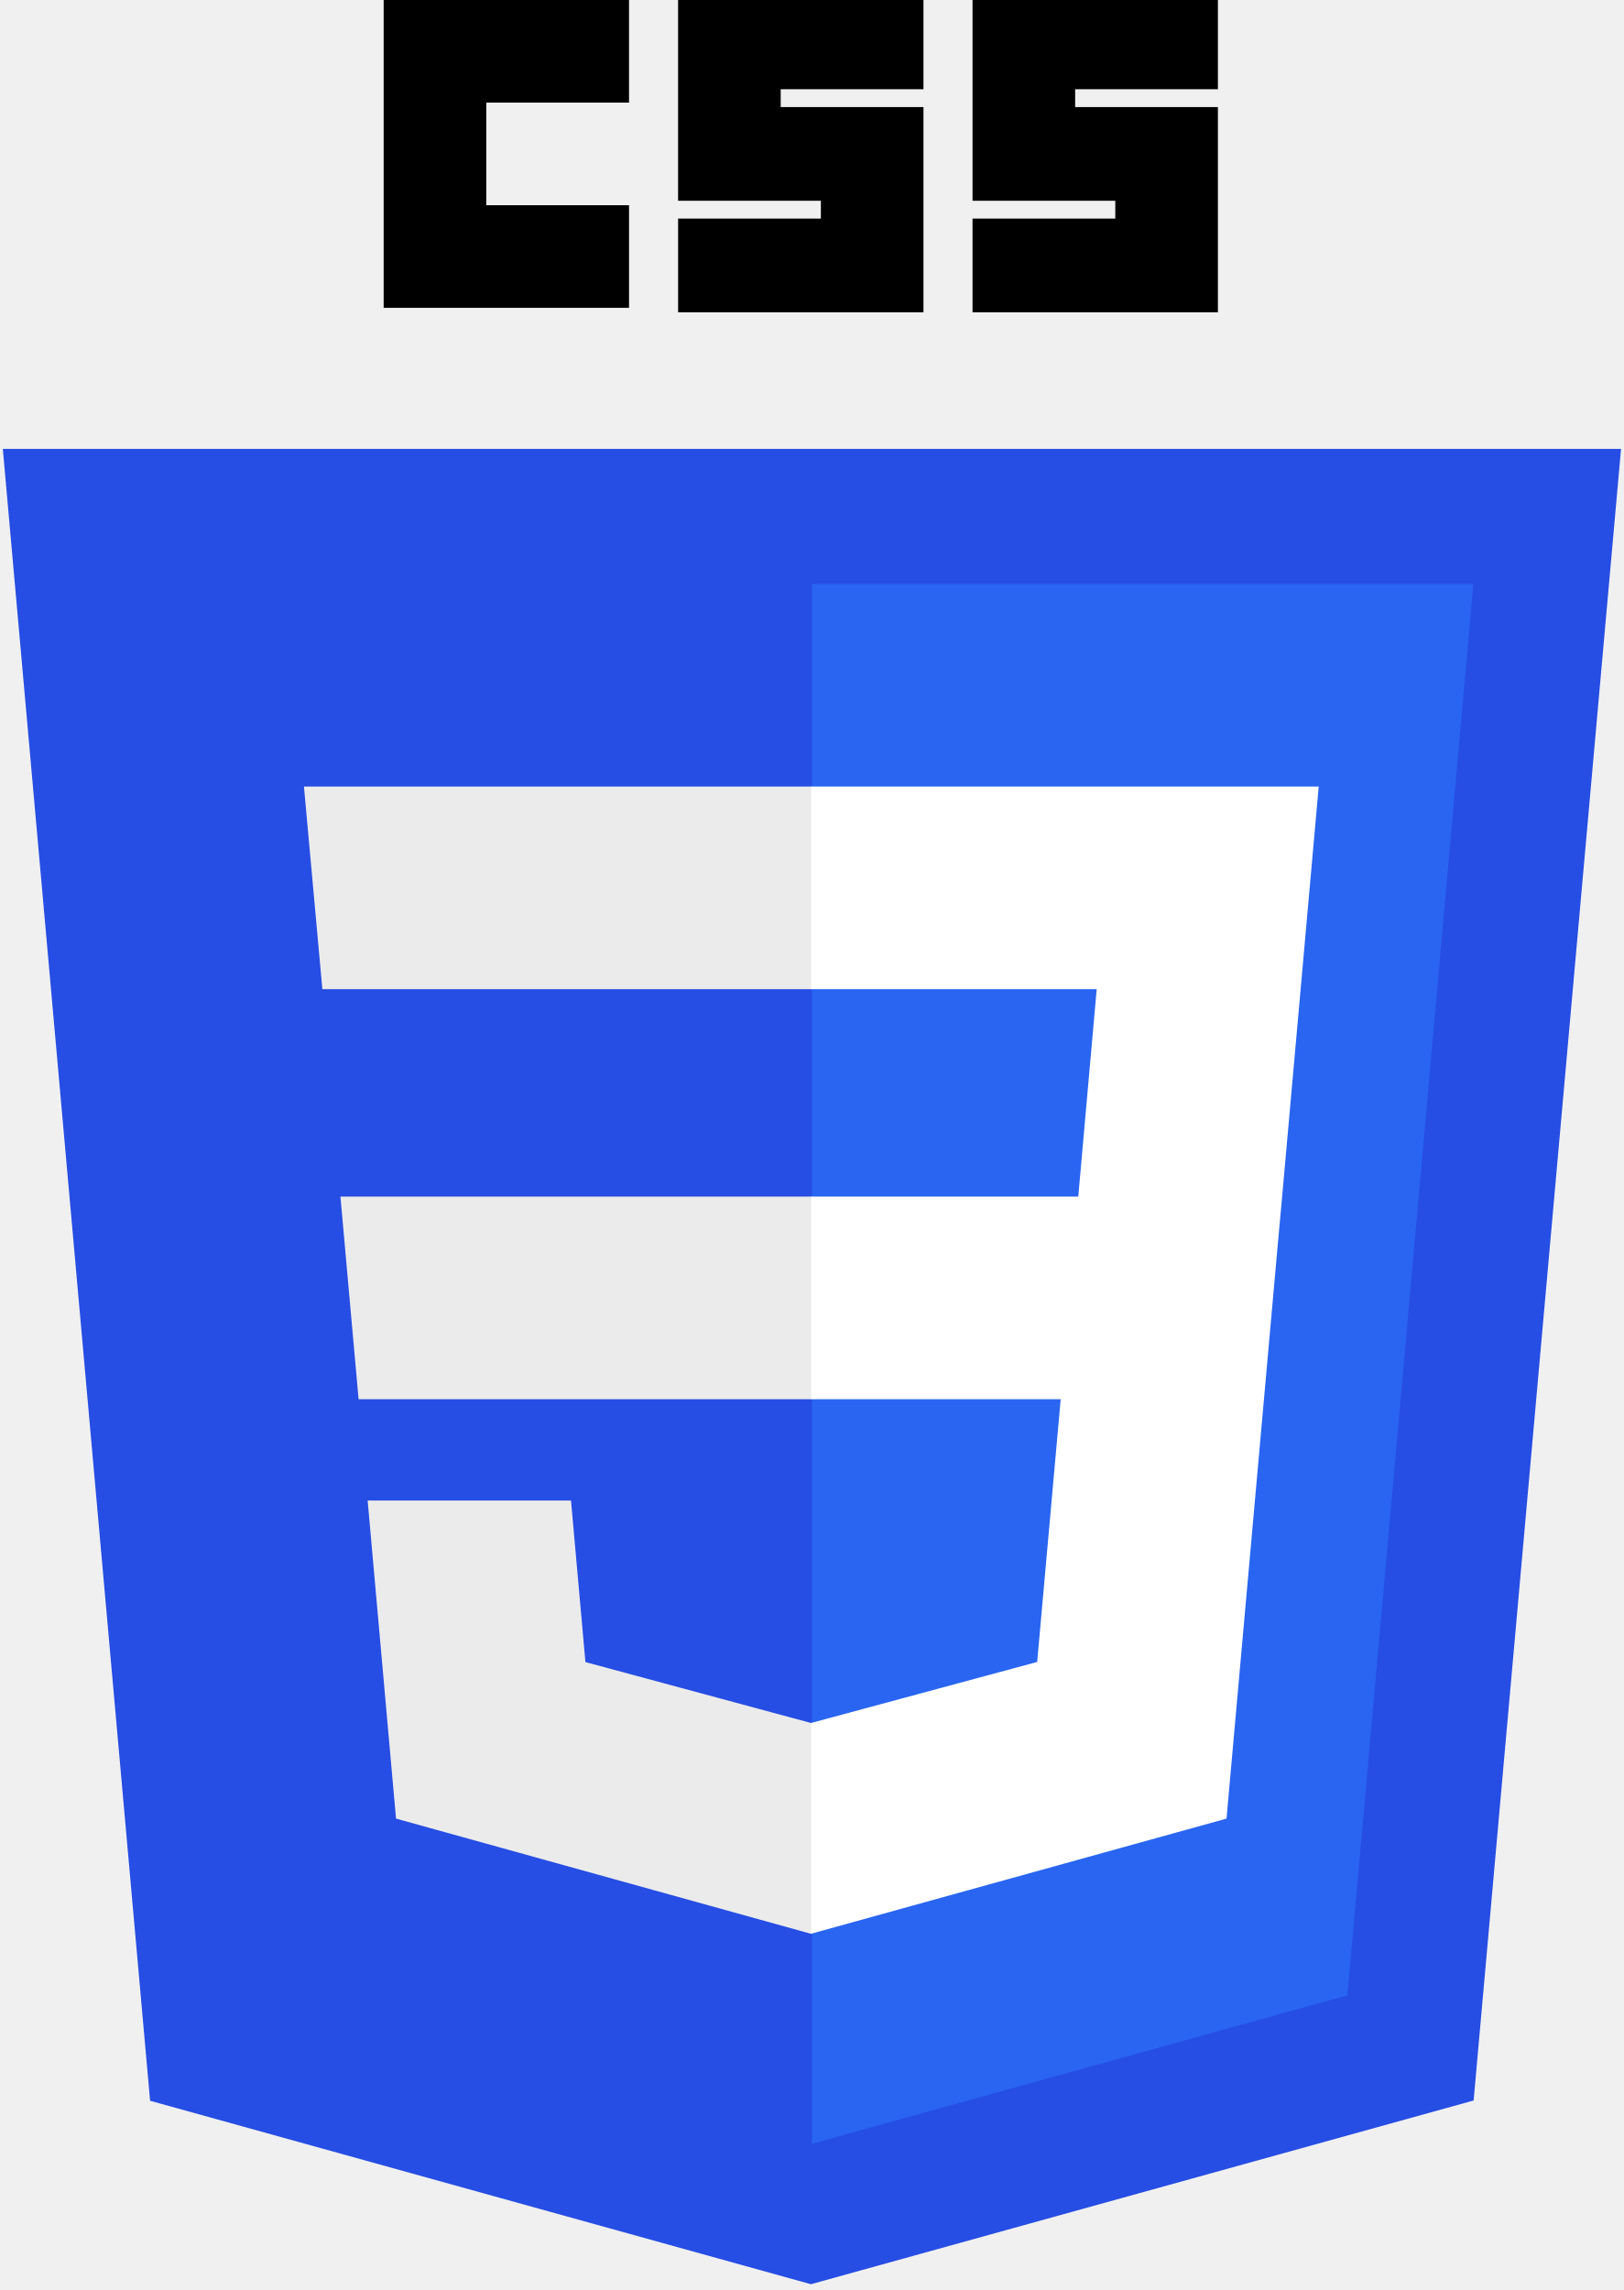
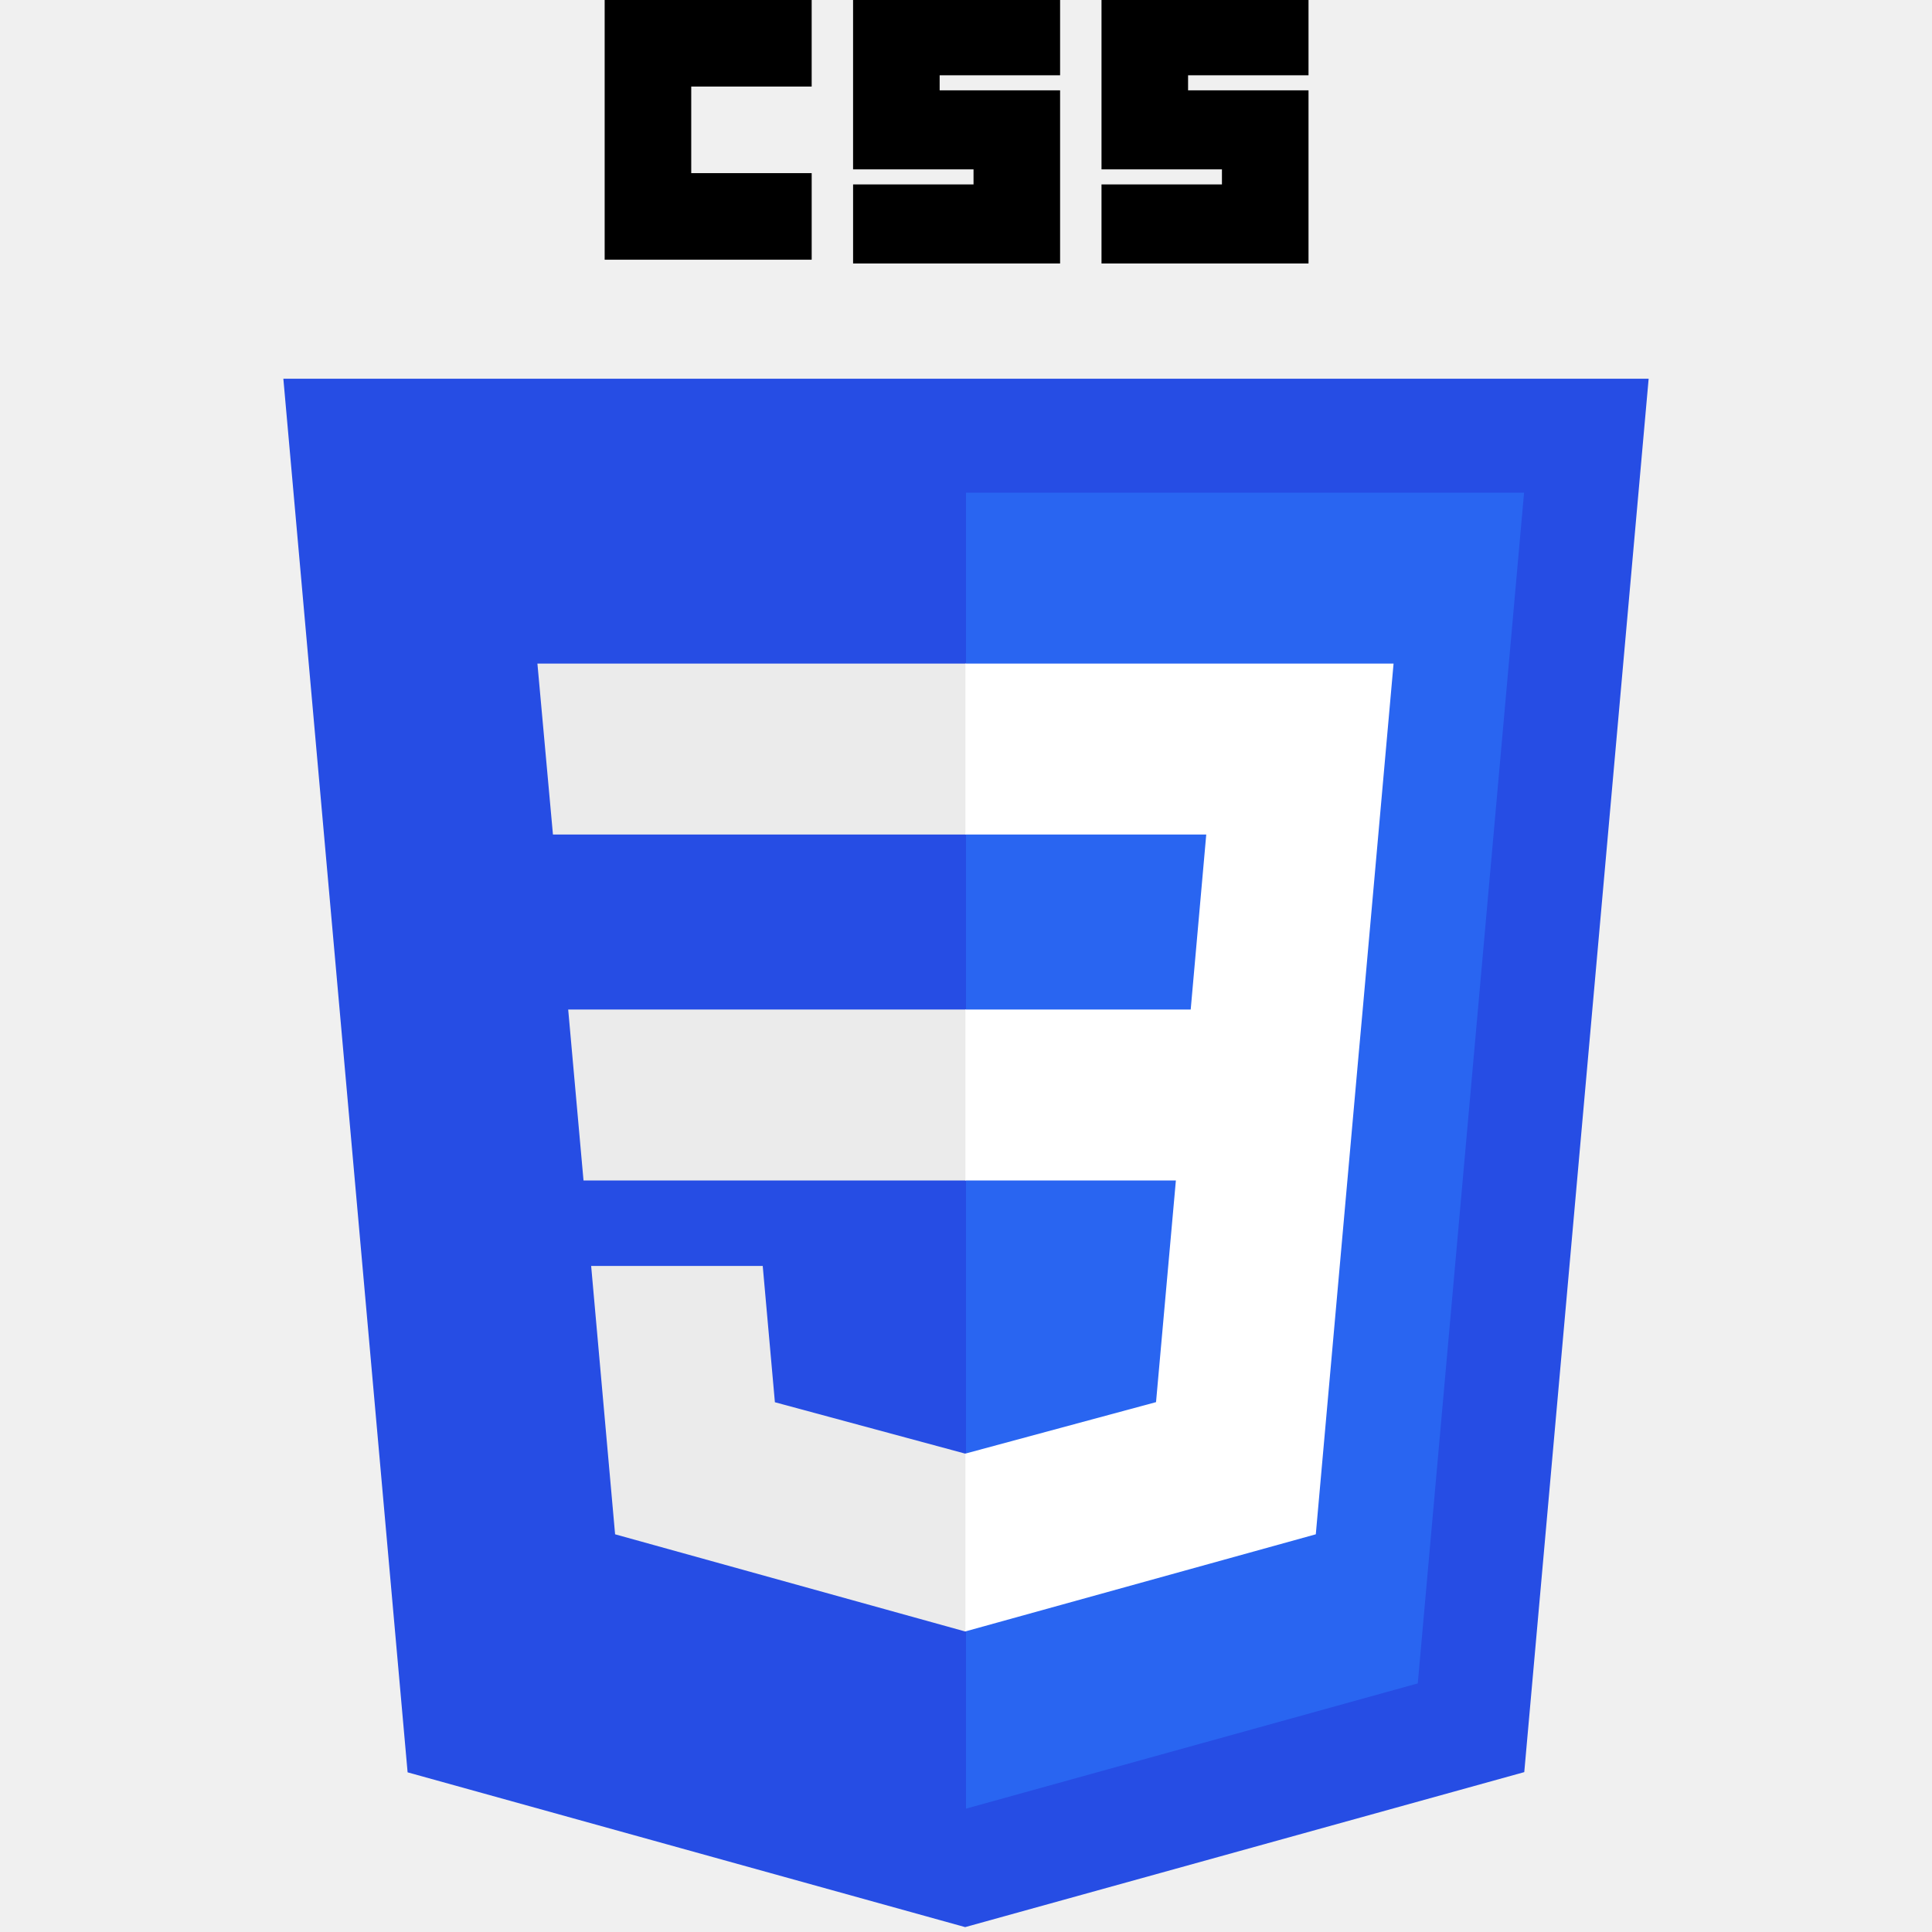
- <svg xmlns="http://www.w3.org/2000/svg" x="0px" y="0px" viewBox="0 0 256 361" preserveAspectRatio="xMidYMid">
+ <svg xmlns="http://www.w3.org/2000/svg" preserveAspectRatio="xMidYMid" viewBox="0 0 256 361" width="4em" height="4em">
  <path d="M127.844 360.088L23.662 331.166.445 70.766h255.11l-23.241 260.36-104.47 28.962z" fill="#264DE4" />
  <path d="M212.417 314.547l19.86-222.49H128V337.95l84.417-23.403z" fill="#2965F1" />
  <path d="M53.669 188.636l2.862 31.937H128v-31.937H53.669zM47.917 123.995l2.903 31.937H128v-31.937H47.917zM128 271.58l-.14.037-35.568-9.604-2.274-25.471h-32.06l4.474 50.146 65.421 18.16.147-.04V271.58z" fill="#EBEBEB" />
  <path d="M60.484 0h38.68v16.176H76.66v16.176h22.506v16.175H60.484V0zM106.901 0h38.681v14.066h-22.505v2.813h22.505v32.352h-38.68V34.46h22.505v-2.813H106.9V0zM153.319 0H192v14.066h-22.505v2.813H192v32.352h-38.681V34.46h22.505v-2.813H153.32V0z" />
  <path d="M202.127 188.636l5.765-64.641H127.89v31.937h45.002l-2.906 32.704H127.89v31.937h39.327l-3.708 41.42-35.62 9.614v33.226l65.473-18.145.48-5.396 7.506-84.08.779-8.576z" fill="#FFF" />
</svg>
